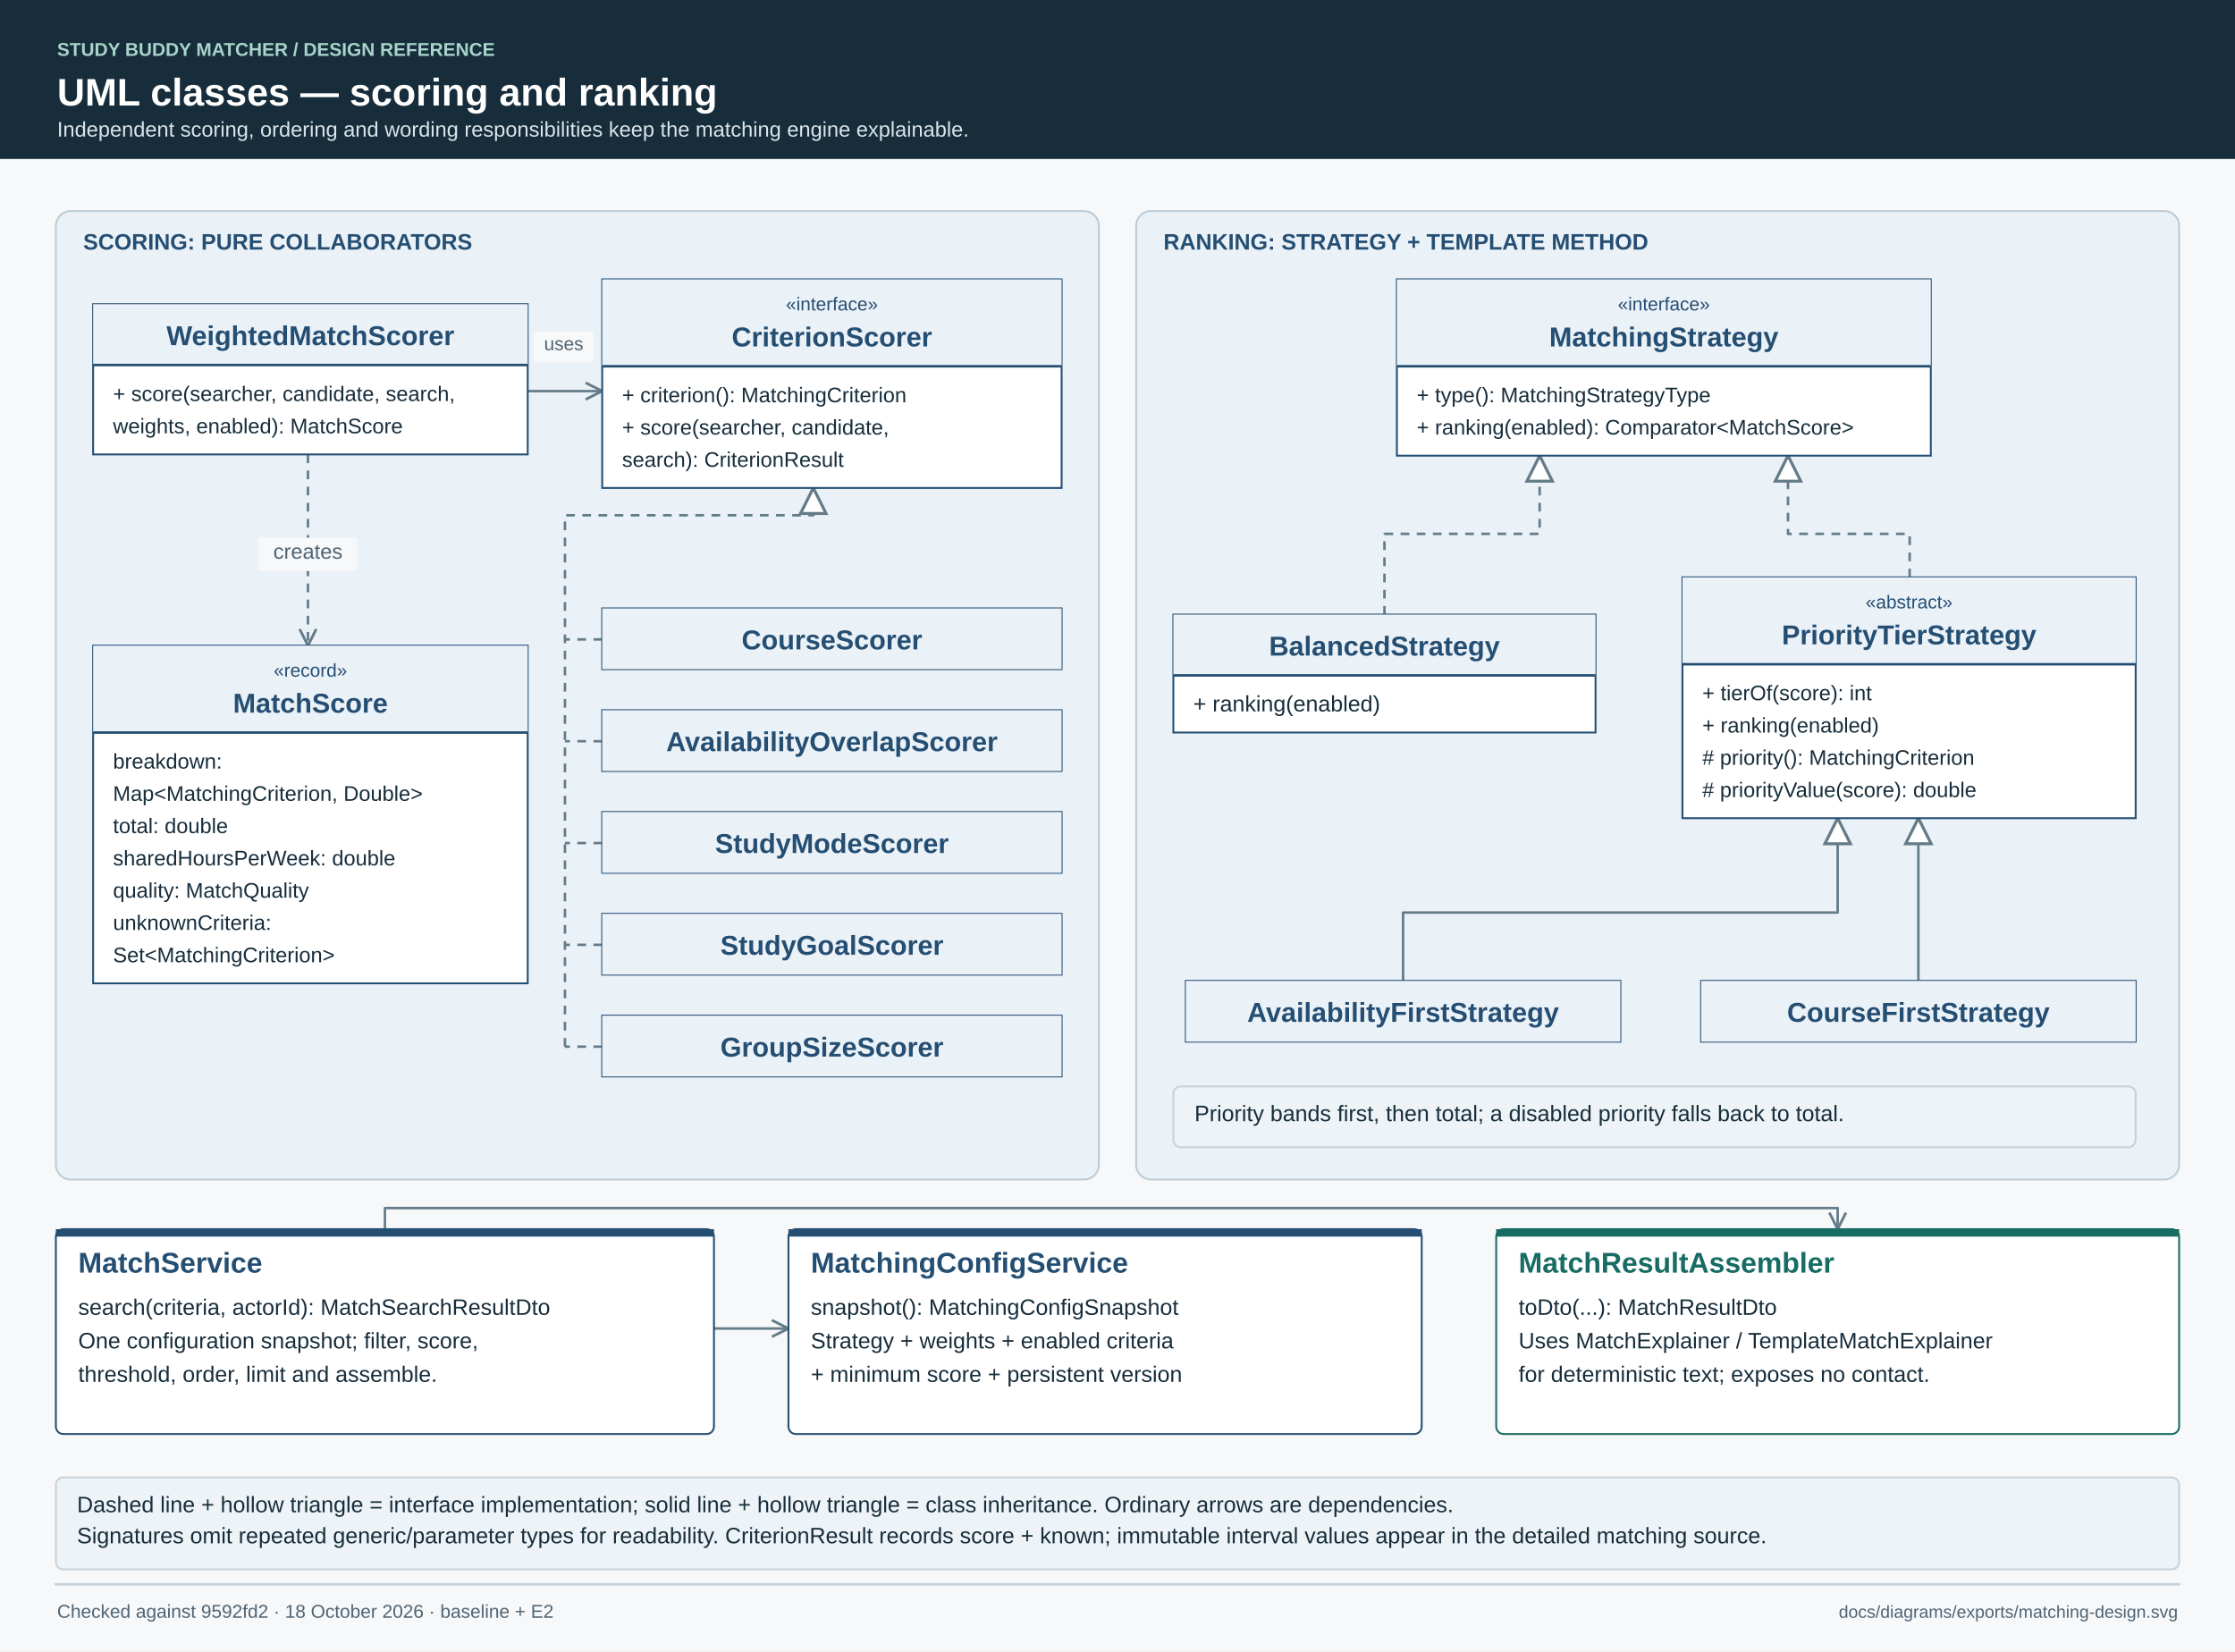
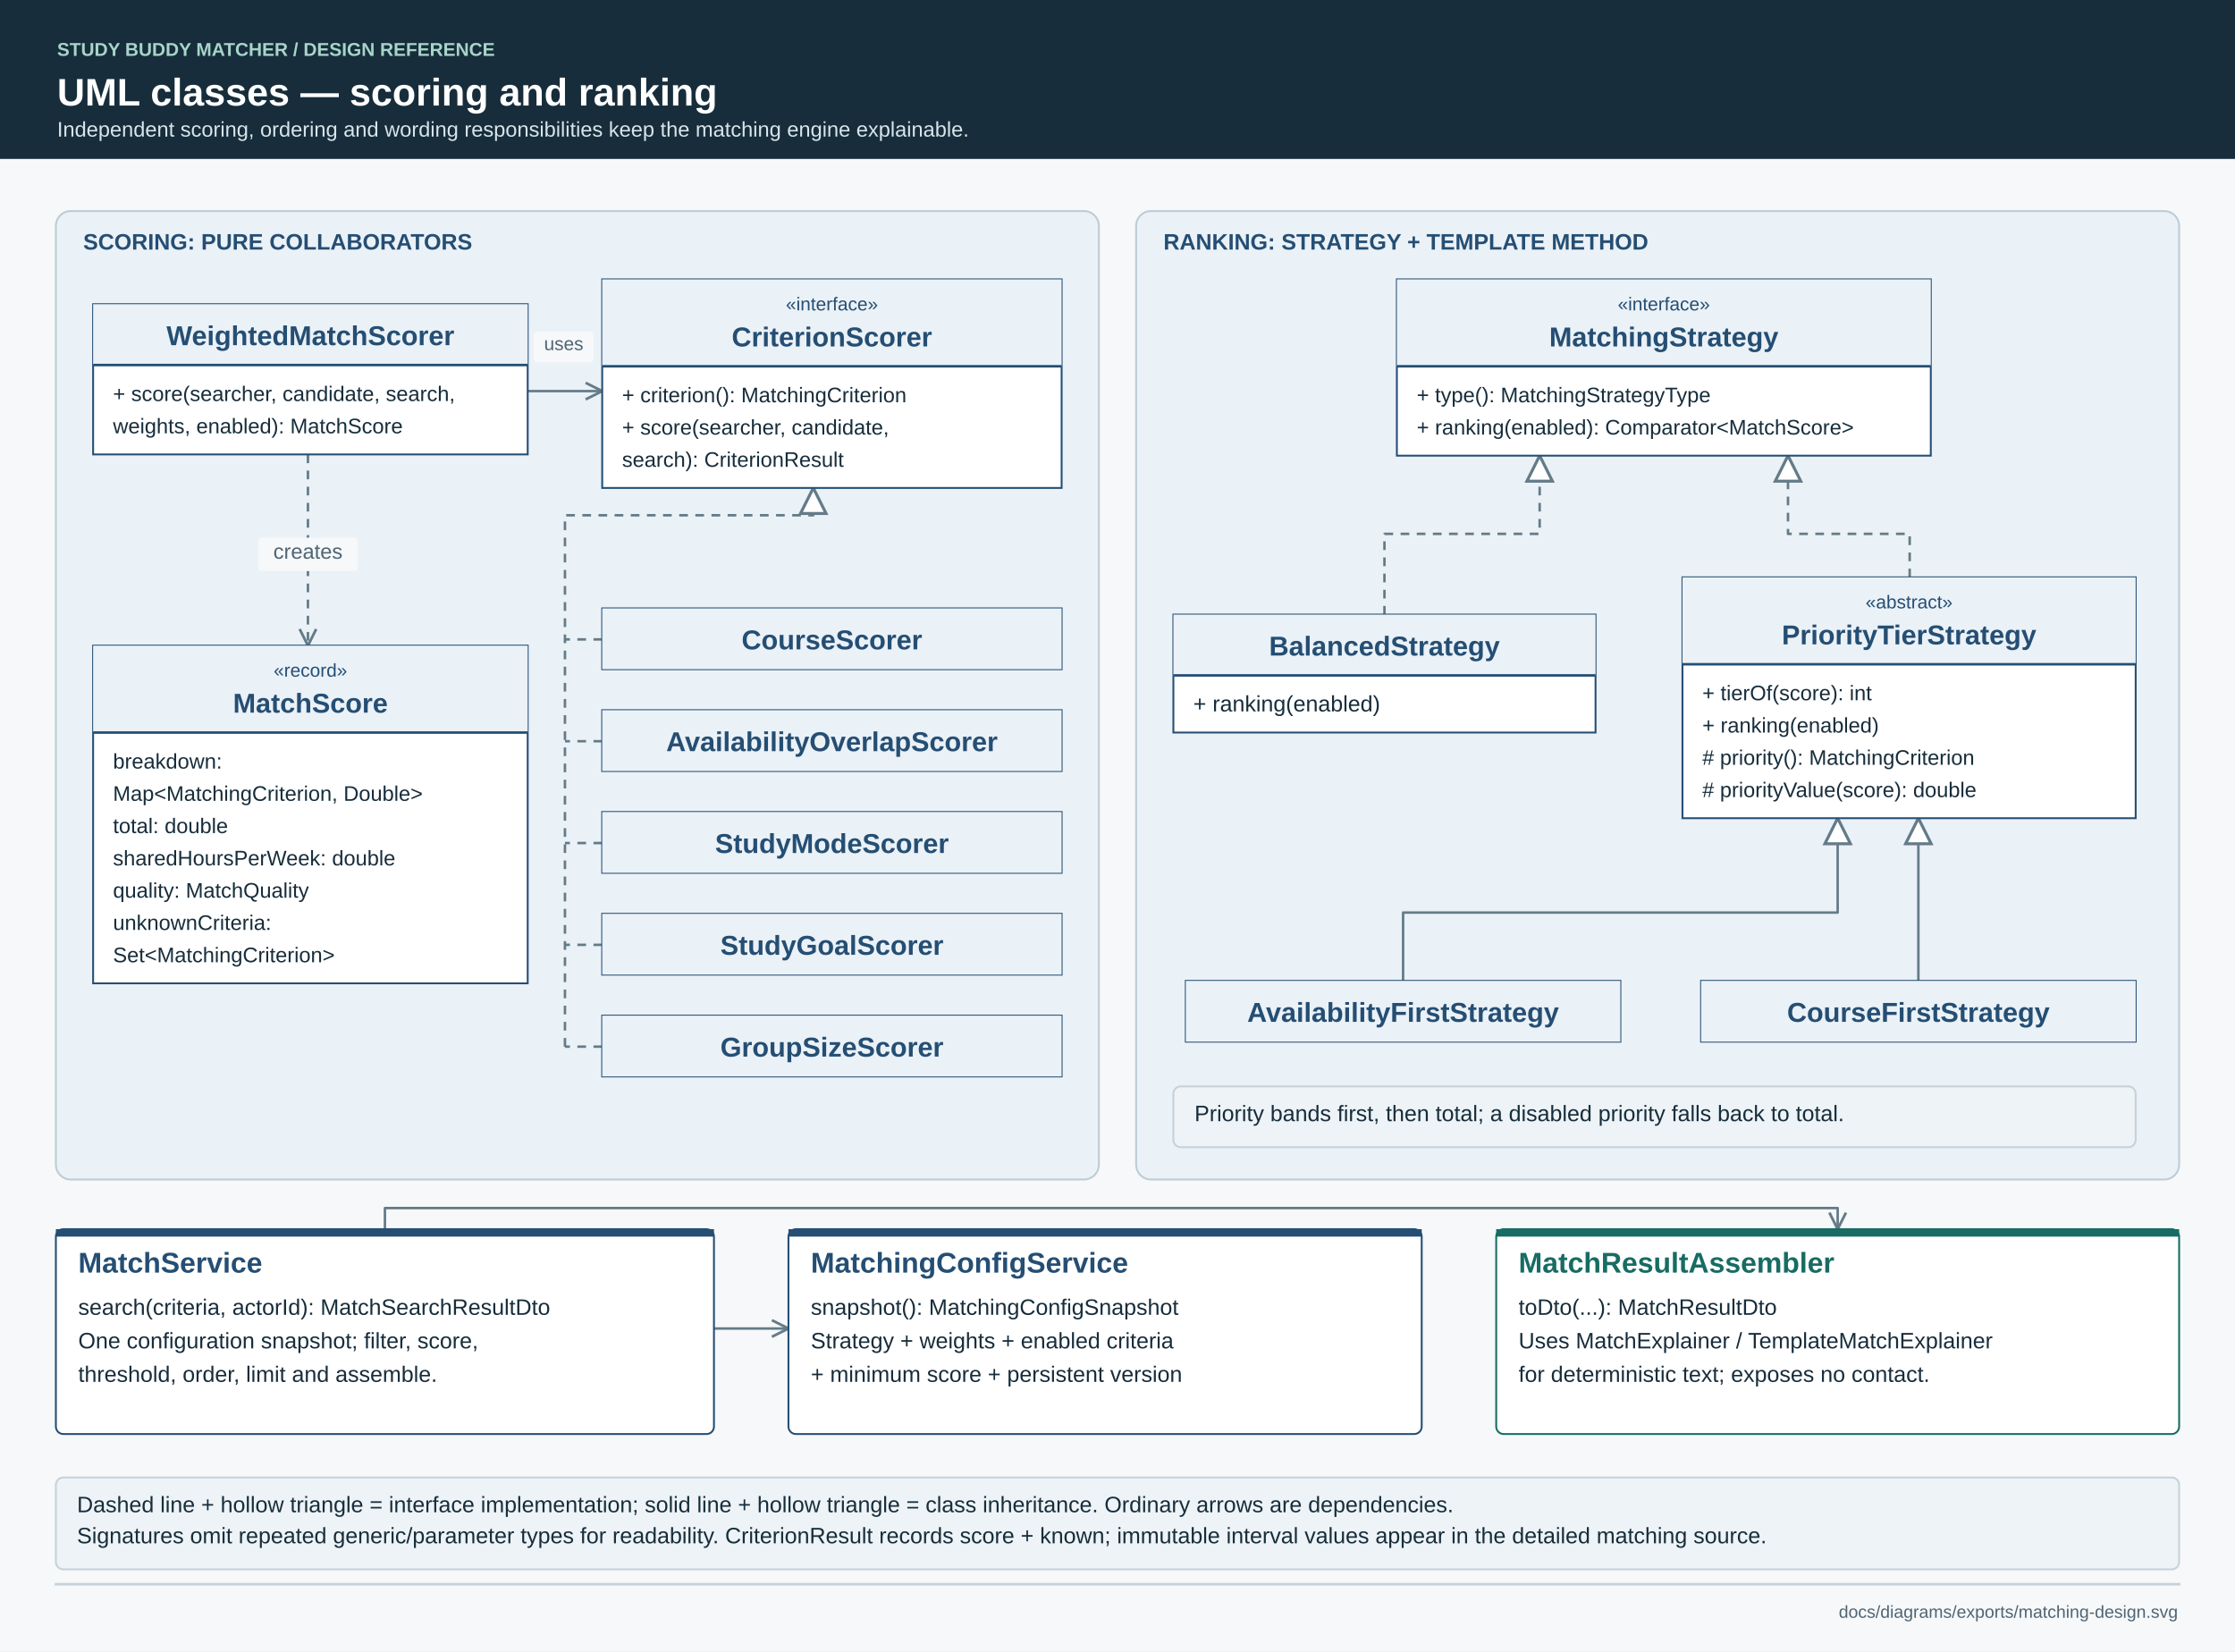
<svg xmlns="http://www.w3.org/2000/svg" width="1800" height="1330" viewBox="0 0 1800 1330" role="img" aria-labelledby="title description">
  <defs>
    <marker id="arrow" viewBox="0 0 12 12" refX="11" refY="6" markerWidth="8" markerHeight="8" orient="auto-start-reverse">
      <path d="M 1 1 L 11 6 L 1 11" fill="none" stroke="#647b88" stroke-width="1.6" />
    </marker>
    <marker id="triangle" viewBox="0 0 14 14" refX="13" refY="7" markerWidth="12" markerHeight="12" orient="auto-start-reverse">
      <path d="M 1 1 L 13 7 L 1 13 Z" fill="white" stroke="#647b88" stroke-width="1.4" />
    </marker>
    <marker id="diamond" viewBox="0 0 16 12" refX="1" refY="6" markerWidth="13" markerHeight="10" orient="auto-start-reverse">
      <path d="M 1 6 L 8 1 L 15 6 L 8 11 Z" fill="#647b88" stroke="#647b88" />
    </marker>
  </defs>
  <g font-family="Tahoma, Verdana, Arial, sans-serif">
    <rect x="0" y="0" width="1800" height="1330" rx="0" fill="#f6f8f9" stroke="none" stroke-width="1.5" />
    <rect x="0" y="0" width="1800" height="128" rx="0" fill="#172d3b" stroke="none" stroke-width="1.5" />
    <rect x="45" y="170" width="840" height="780" rx="12" fill="#eaf1f7" stroke="#bdccd5" stroke-width="1.5" />
    <rect x="915" y="170" width="840" height="780" rx="12" fill="#eaf1f7" stroke="#bdccd5" stroke-width="1.5" />
    <polyline points="44,1276 1756,1276" fill="none" stroke="#c5d2da" stroke-width="2" stroke-linejoin="round" />
    <polyline points="485,515 455,515" fill="none" stroke="#647b88" stroke-width="2" stroke-linejoin="round" stroke-dasharray="7 6" />
    <polyline points="485,597 455,597" fill="none" stroke="#647b88" stroke-width="2" stroke-linejoin="round" stroke-dasharray="7 6" />
    <polyline points="485,679 455,679" fill="none" stroke="#647b88" stroke-width="2" stroke-linejoin="round" stroke-dasharray="7 6" />
    <polyline points="485,761 455,761" fill="none" stroke="#647b88" stroke-width="2" stroke-linejoin="round" stroke-dasharray="7 6" />
    <polyline points="485,843 455,843" fill="none" stroke="#647b88" stroke-width="2" stroke-linejoin="round" stroke-dasharray="7 6" />
    <polyline points="455,843 455,415 655,415 655,393" fill="none" stroke="#647b88" stroke-width="2" stroke-linejoin="round" stroke-dasharray="7 6" marker-end="url(#triangle)" />
    <polyline points="425,315 485,315" fill="none" stroke="#647b88" stroke-width="2" stroke-linejoin="round" marker-end="url(#arrow)" />
    <polyline points="248,366 248,520" fill="none" stroke="#647b88" stroke-width="2" stroke-linejoin="round" stroke-dasharray="7 6" marker-end="url(#arrow)" />
    <polyline points="1115,495 1115,430 1240,430 1240,367" fill="none" stroke="#647b88" stroke-width="2" stroke-linejoin="round" stroke-dasharray="7 6" marker-end="url(#triangle)" />
    <polyline points="1538,465 1538,430 1440,430 1440,367" fill="none" stroke="#647b88" stroke-width="2" stroke-linejoin="round" stroke-dasharray="7 6" marker-end="url(#triangle)" />
    <polyline points="1130,790 1130,735 1480,735 1480,659" fill="none" stroke="#647b88" stroke-width="2" stroke-linejoin="round" marker-end="url(#triangle)" />
    <polyline points="1545,790 1545,659" fill="none" stroke="#647b88" stroke-width="2" stroke-linejoin="round" marker-end="url(#triangle)" />
    <polyline points="575,1070 635,1070" fill="none" stroke="#647b88" stroke-width="2" stroke-linejoin="round" marker-end="url(#arrow)" />
    <polyline points="310,990 310,973 1480,973 1480,990" fill="none" stroke="#647b88" stroke-width="2" stroke-linejoin="round" marker-end="url(#arrow)" />
    <rect x="75" y="245" width="350" height="121" rx="0" fill="white" stroke="#254e73" stroke-width="1.5" data-class="WeightedMatchScorer" />
    <rect x="75" y="245" width="350" height="49" rx="0" fill="#eaf1f7" stroke="none" stroke-width="1.5" />
    <polyline points="75,294 425,294" fill="none" stroke="#254e73" stroke-width="2" stroke-linejoin="round" />
    <rect x="485" y="225" width="370" height="168" rx="0" fill="white" stroke="#254e73" stroke-width="1.5" data-class="CriterionScorer" />
    <rect x="485" y="225" width="370" height="70" rx="0" fill="#eaf1f7" stroke="none" stroke-width="1.5" />
    <polyline points="485,295 855,295" fill="none" stroke="#254e73" stroke-width="2" stroke-linejoin="round" />
    <rect x="75" y="520" width="350" height="272" rx="0" fill="white" stroke="#254e73" stroke-width="1.5" data-class="MatchScore" />
    <rect x="75" y="520" width="350" height="70" rx="0" fill="#eaf1f7" stroke="none" stroke-width="1.5" />
    <polyline points="75,590 425,590" fill="none" stroke="#254e73" stroke-width="2" stroke-linejoin="round" />
    <rect x="485" y="490" width="370" height="49" rx="0" fill="white" stroke="#254e73" stroke-width="1.5" data-class="CourseScorer" />
    <rect x="485" y="490" width="370" height="49" rx="0" fill="#eaf1f7" stroke="none" stroke-width="1.5" />
    <rect x="485" y="572" width="370" height="49" rx="0" fill="white" stroke="#254e73" stroke-width="1.5" data-class="AvailabilityOverlapScorer" />
    <rect x="485" y="572" width="370" height="49" rx="0" fill="#eaf1f7" stroke="none" stroke-width="1.5" />
    <rect x="485" y="654" width="370" height="49" rx="0" fill="white" stroke="#254e73" stroke-width="1.5" data-class="StudyModeScorer" />
    <rect x="485" y="654" width="370" height="49" rx="0" fill="#eaf1f7" stroke="none" stroke-width="1.5" />
    <rect x="485" y="736" width="370" height="49" rx="0" fill="white" stroke="#254e73" stroke-width="1.5" data-class="StudyGoalScorer" />
    <rect x="485" y="736" width="370" height="49" rx="0" fill="#eaf1f7" stroke="none" stroke-width="1.5" />
    <rect x="485" y="818" width="370" height="49" rx="0" fill="white" stroke="#254e73" stroke-width="1.5" data-class="GroupSizeScorer" />
    <rect x="485" y="818" width="370" height="49" rx="0" fill="#eaf1f7" stroke="none" stroke-width="1.5" />
    <rect x="1125" y="225" width="430" height="142" rx="0" fill="white" stroke="#254e73" stroke-width="1.5" data-class="MatchingStrategy" />
    <rect x="1125" y="225" width="430" height="70" rx="0" fill="#eaf1f7" stroke="none" stroke-width="1.5" />
    <polyline points="1125,295 1555,295" fill="none" stroke="#254e73" stroke-width="2" stroke-linejoin="round" />
    <rect x="945" y="495" width="340" height="95" rx="0" fill="white" stroke="#254e73" stroke-width="1.5" data-class="BalancedStrategy" />
    <rect x="945" y="495" width="340" height="49" rx="0" fill="#eaf1f7" stroke="none" stroke-width="1.5" />
    <polyline points="945,544 1285,544" fill="none" stroke="#254e73" stroke-width="2" stroke-linejoin="round" />
    <rect x="1355" y="465" width="365" height="194" rx="0" fill="white" stroke="#254e73" stroke-width="1.5" data-class="PriorityTierStrategy" />
    <rect x="1355" y="465" width="365" height="70" rx="0" fill="#eaf1f7" stroke="none" stroke-width="1.5" />
    <polyline points="1355,535 1720,535" fill="none" stroke="#254e73" stroke-width="2" stroke-linejoin="round" />
    <rect x="955" y="790" width="350" height="49" rx="0" fill="white" stroke="#254e73" stroke-width="1.5" data-class="AvailabilityFirstStrategy" />
    <rect x="955" y="790" width="350" height="49" rx="0" fill="#eaf1f7" stroke="none" stroke-width="1.5" />
    <rect x="1370" y="790" width="350" height="49" rx="0" fill="white" stroke="#254e73" stroke-width="1.5" data-class="CourseFirstStrategy" />
    <rect x="1370" y="790" width="350" height="49" rx="0" fill="#eaf1f7" stroke="none" stroke-width="1.5" />
    <rect x="945" y="875" width="775" height="49" rx="6" fill="#edf3f6" stroke="#c5d2da" stroke-width="1.5" />
    <rect x="45" y="990" width="530" height="165" rx="6" fill="white" stroke="#254e73" stroke-width="1.5" data-node="box" />
    <rect x="45" y="990" width="530" height="6" rx="0" fill="#254e73" stroke="none" stroke-width="1.5" />
    <rect x="635" y="990" width="510" height="165" rx="6" fill="white" stroke="#254e73" stroke-width="1.5" data-node="box" />
    <rect x="635" y="990" width="510" height="6" rx="0" fill="#254e73" stroke="none" stroke-width="1.5" />
    <rect x="1205" y="990" width="550" height="165" rx="6" fill="white" stroke="#176c63" stroke-width="1.5" data-node="box" />
    <rect x="1205" y="990" width="550" height="6" rx="0" fill="#176c63" stroke="none" stroke-width="1.5" />
    <rect x="45" y="1190" width="1710" height="74" rx="6" fill="#edf3f6" stroke="#c5d2da" stroke-width="1.5" />
    <text x="46" y="45" font-size="15" fill="#a8d4ca" font-weight="700" text-anchor="start">STUDY BUDDY MATCHER  /  DESIGN REFERENCE</text>
    <text x="46" y="85" font-size="31" fill="#ffffff" font-weight="700" text-anchor="start">UML classes — scoring and ranking</text>
    <text x="46" y="110" font-size="17" fill="#d9e5ea" font-weight="400" text-anchor="start">Independent scoring, ordering and wording responsibilities keep the matching engine explainable.</text>
-     <text x="46" y="1303" font-size="15" fill="#506474" font-weight="400" text-anchor="start">Checked against 9592fd2 · 18 October 2026 · baseline + E2</text>
    <text x="1754" y="1303" font-size="14" fill="#506474" font-weight="400" text-anchor="end">docs/diagrams/exports/matching-design.svg</text>
    <text x="67" y="201" font-size="18" fill="#254e73" font-weight="700" text-anchor="start">SCORING: PURE COLLABORATORS</text>
    <text x="937" y="201" font-size="18" fill="#254e73" font-weight="700" text-anchor="start">RANKING: STRATEGY + TEMPLATE METHOD</text>
    <text x="250.0" y="278" font-size="22" fill="#254e73" font-weight="700" text-anchor="middle">WeightedMatchScorer</text>
    <text x="91" y="323" font-size="17" fill="#172d3b" font-weight="400" text-anchor="start">+ score(searcher, candidate, search,</text>
    <text x="91" y="349" font-size="17" fill="#172d3b" font-weight="400" text-anchor="start">  weights, enabled): MatchScore</text>
    <text x="670.0" y="250" font-size="15" fill="#254e73" font-weight="400" text-anchor="middle">«interface»</text>
    <text x="670.0" y="279" font-size="22" fill="#254e73" font-weight="700" text-anchor="middle">CriterionScorer</text>
    <text x="501" y="324" font-size="17" fill="#172d3b" font-weight="400" text-anchor="start">+ criterion(): MatchingCriterion</text>
    <text x="501" y="350" font-size="17" fill="#172d3b" font-weight="400" text-anchor="start">+ score(searcher, candidate,</text>
    <text x="501" y="376" font-size="17" fill="#172d3b" font-weight="400" text-anchor="start">  search): CriterionResult</text>
    <text x="250.0" y="545" font-size="15" fill="#254e73" font-weight="400" text-anchor="middle">«record»</text>
    <text x="250.0" y="574" font-size="22" fill="#254e73" font-weight="700" text-anchor="middle">MatchScore</text>
    <text x="91" y="619" font-size="17" fill="#172d3b" font-weight="400" text-anchor="start">breakdown:</text>
    <text x="91" y="645" font-size="17" fill="#172d3b" font-weight="400" text-anchor="start">  Map&lt;MatchingCriterion, Double&gt;</text>
    <text x="91" y="671" font-size="17" fill="#172d3b" font-weight="400" text-anchor="start">total: double</text>
    <text x="91" y="697" font-size="17" fill="#172d3b" font-weight="400" text-anchor="start">sharedHoursPerWeek: double</text>
    <text x="91" y="723" font-size="17" fill="#172d3b" font-weight="400" text-anchor="start">quality: MatchQuality</text>
    <text x="91" y="749" font-size="17" fill="#172d3b" font-weight="400" text-anchor="start">unknownCriteria:</text>
    <text x="91" y="775" font-size="17" fill="#172d3b" font-weight="400" text-anchor="start">  Set&lt;MatchingCriterion&gt;</text>
    <text x="670.0" y="523" font-size="22" fill="#254e73" font-weight="700" text-anchor="middle">CourseScorer</text>
    <text x="670.0" y="605" font-size="22" fill="#254e73" font-weight="700" text-anchor="middle">AvailabilityOverlapScorer</text>
    <text x="670.0" y="687" font-size="22" fill="#254e73" font-weight="700" text-anchor="middle">StudyModeScorer</text>
    <text x="670.0" y="769" font-size="22" fill="#254e73" font-weight="700" text-anchor="middle">StudyGoalScorer</text>
    <text x="670.0" y="851" font-size="22" fill="#254e73" font-weight="700" text-anchor="middle">GroupSizeScorer</text>
    <rect x="429.8" y="267" width="48.4" height="25" rx="3" fill="#f6f8f9" stroke="none" stroke-width="1.5" />
    <text x="454" y="282" font-size="15" fill="#506474" font-weight="400" text-anchor="middle">uses</text>
    <rect x="207.87" y="433" width="80.26" height="27" rx="3" fill="#f6f8f9" stroke="none" stroke-width="1.5" />
    <text x="248" y="450" font-size="17" fill="#506474" font-weight="400" text-anchor="middle">creates</text>
    <text x="1340.0" y="250" font-size="15" fill="#254e73" font-weight="400" text-anchor="middle">«interface»</text>
    <text x="1340.0" y="279" font-size="22" fill="#254e73" font-weight="700" text-anchor="middle">MatchingStrategy</text>
    <text x="1141" y="324" font-size="17" fill="#172d3b" font-weight="400" text-anchor="start">+ type(): MatchingStrategyType</text>
    <text x="1141" y="350" font-size="17" fill="#172d3b" font-weight="400" text-anchor="start">+ ranking(enabled): Comparator&lt;MatchScore&gt;</text>
    <text x="1115.0" y="528" font-size="22" fill="#254e73" font-weight="700" text-anchor="middle">BalancedStrategy</text>
    <text x="961" y="573" font-size="18" fill="#172d3b" font-weight="400" text-anchor="start">+ ranking(enabled)</text>
    <text x="1537.5" y="490" font-size="15" fill="#254e73" font-weight="400" text-anchor="middle">«abstract»</text>
    <text x="1537.5" y="519" font-size="22" fill="#254e73" font-weight="700" text-anchor="middle">PriorityTierStrategy</text>
    <text x="1371" y="564" font-size="17" fill="#172d3b" font-weight="400" text-anchor="start">+ tierOf(score): int</text>
    <text x="1371" y="590" font-size="17" fill="#172d3b" font-weight="400" text-anchor="start">+ ranking(enabled)</text>
    <text x="1371" y="616" font-size="17" fill="#172d3b" font-weight="400" text-anchor="start"># priority(): MatchingCriterion</text>
    <text x="1371" y="642" font-size="17" fill="#172d3b" font-weight="400" text-anchor="start"># priorityValue(score): double</text>
    <text x="1130.0" y="823" font-size="22" fill="#254e73" font-weight="700" text-anchor="middle">AvailabilityFirstStrategy</text>
    <text x="1545.0" y="823" font-size="22" fill="#254e73" font-weight="700" text-anchor="middle">CourseFirstStrategy</text>
    <text x="962" y="903" font-size="18" fill="#172d3b" font-weight="400" text-anchor="start">Priority bands first, then total; a disabled priority falls back to total.</text>
    <text x="63" y="1025" font-size="23" fill="#254e73" font-weight="700" text-anchor="start">MatchService</text>
    <text x="63" y="1059" font-size="18" fill="#172d3b" font-weight="400" text-anchor="start">search(criteria, actorId): MatchSearchResultDto</text>
    <text x="63" y="1086" font-size="18" fill="#172d3b" font-weight="400" text-anchor="start">One configuration snapshot; filter, score,</text>
    <text x="63" y="1113" font-size="18" fill="#172d3b" font-weight="400" text-anchor="start">threshold, order, limit and assemble.</text>
    <text x="653" y="1025" font-size="23" fill="#254e73" font-weight="700" text-anchor="start">MatchingConfigService</text>
    <text x="653" y="1059" font-size="18" fill="#172d3b" font-weight="400" text-anchor="start">snapshot(): MatchingConfigSnapshot</text>
    <text x="653" y="1086" font-size="18" fill="#172d3b" font-weight="400" text-anchor="start">Strategy + weights + enabled criteria</text>
    <text x="653" y="1113" font-size="18" fill="#172d3b" font-weight="400" text-anchor="start">+ minimum score + persistent version</text>
    <text x="1223" y="1025" font-size="23" fill="#176c63" font-weight="700" text-anchor="start">MatchResultAssembler</text>
    <text x="1223" y="1059" font-size="18" fill="#172d3b" font-weight="400" text-anchor="start">toDto(...): MatchResultDto</text>
    <text x="1223" y="1086" font-size="18" fill="#172d3b" font-weight="400" text-anchor="start">Uses MatchExplainer / TemplateMatchExplainer</text>
    <text x="1223" y="1113" font-size="18" fill="#172d3b" font-weight="400" text-anchor="start">for deterministic text; exposes no contact.</text>
    <text x="62" y="1218" font-size="18" fill="#172d3b" font-weight="400" text-anchor="start">Dashed line + hollow triangle = interface implementation; solid line + hollow triangle = class inheritance. Ordinary arrows are dependencies.</text>
    <text x="62" y="1243" font-size="18" fill="#172d3b" font-weight="400" text-anchor="start">Signatures omit repeated generic/parameter types for readability. CriterionResult records score + known; immutable interval values appear in the detailed matching source.</text>
  </g>
</svg>
